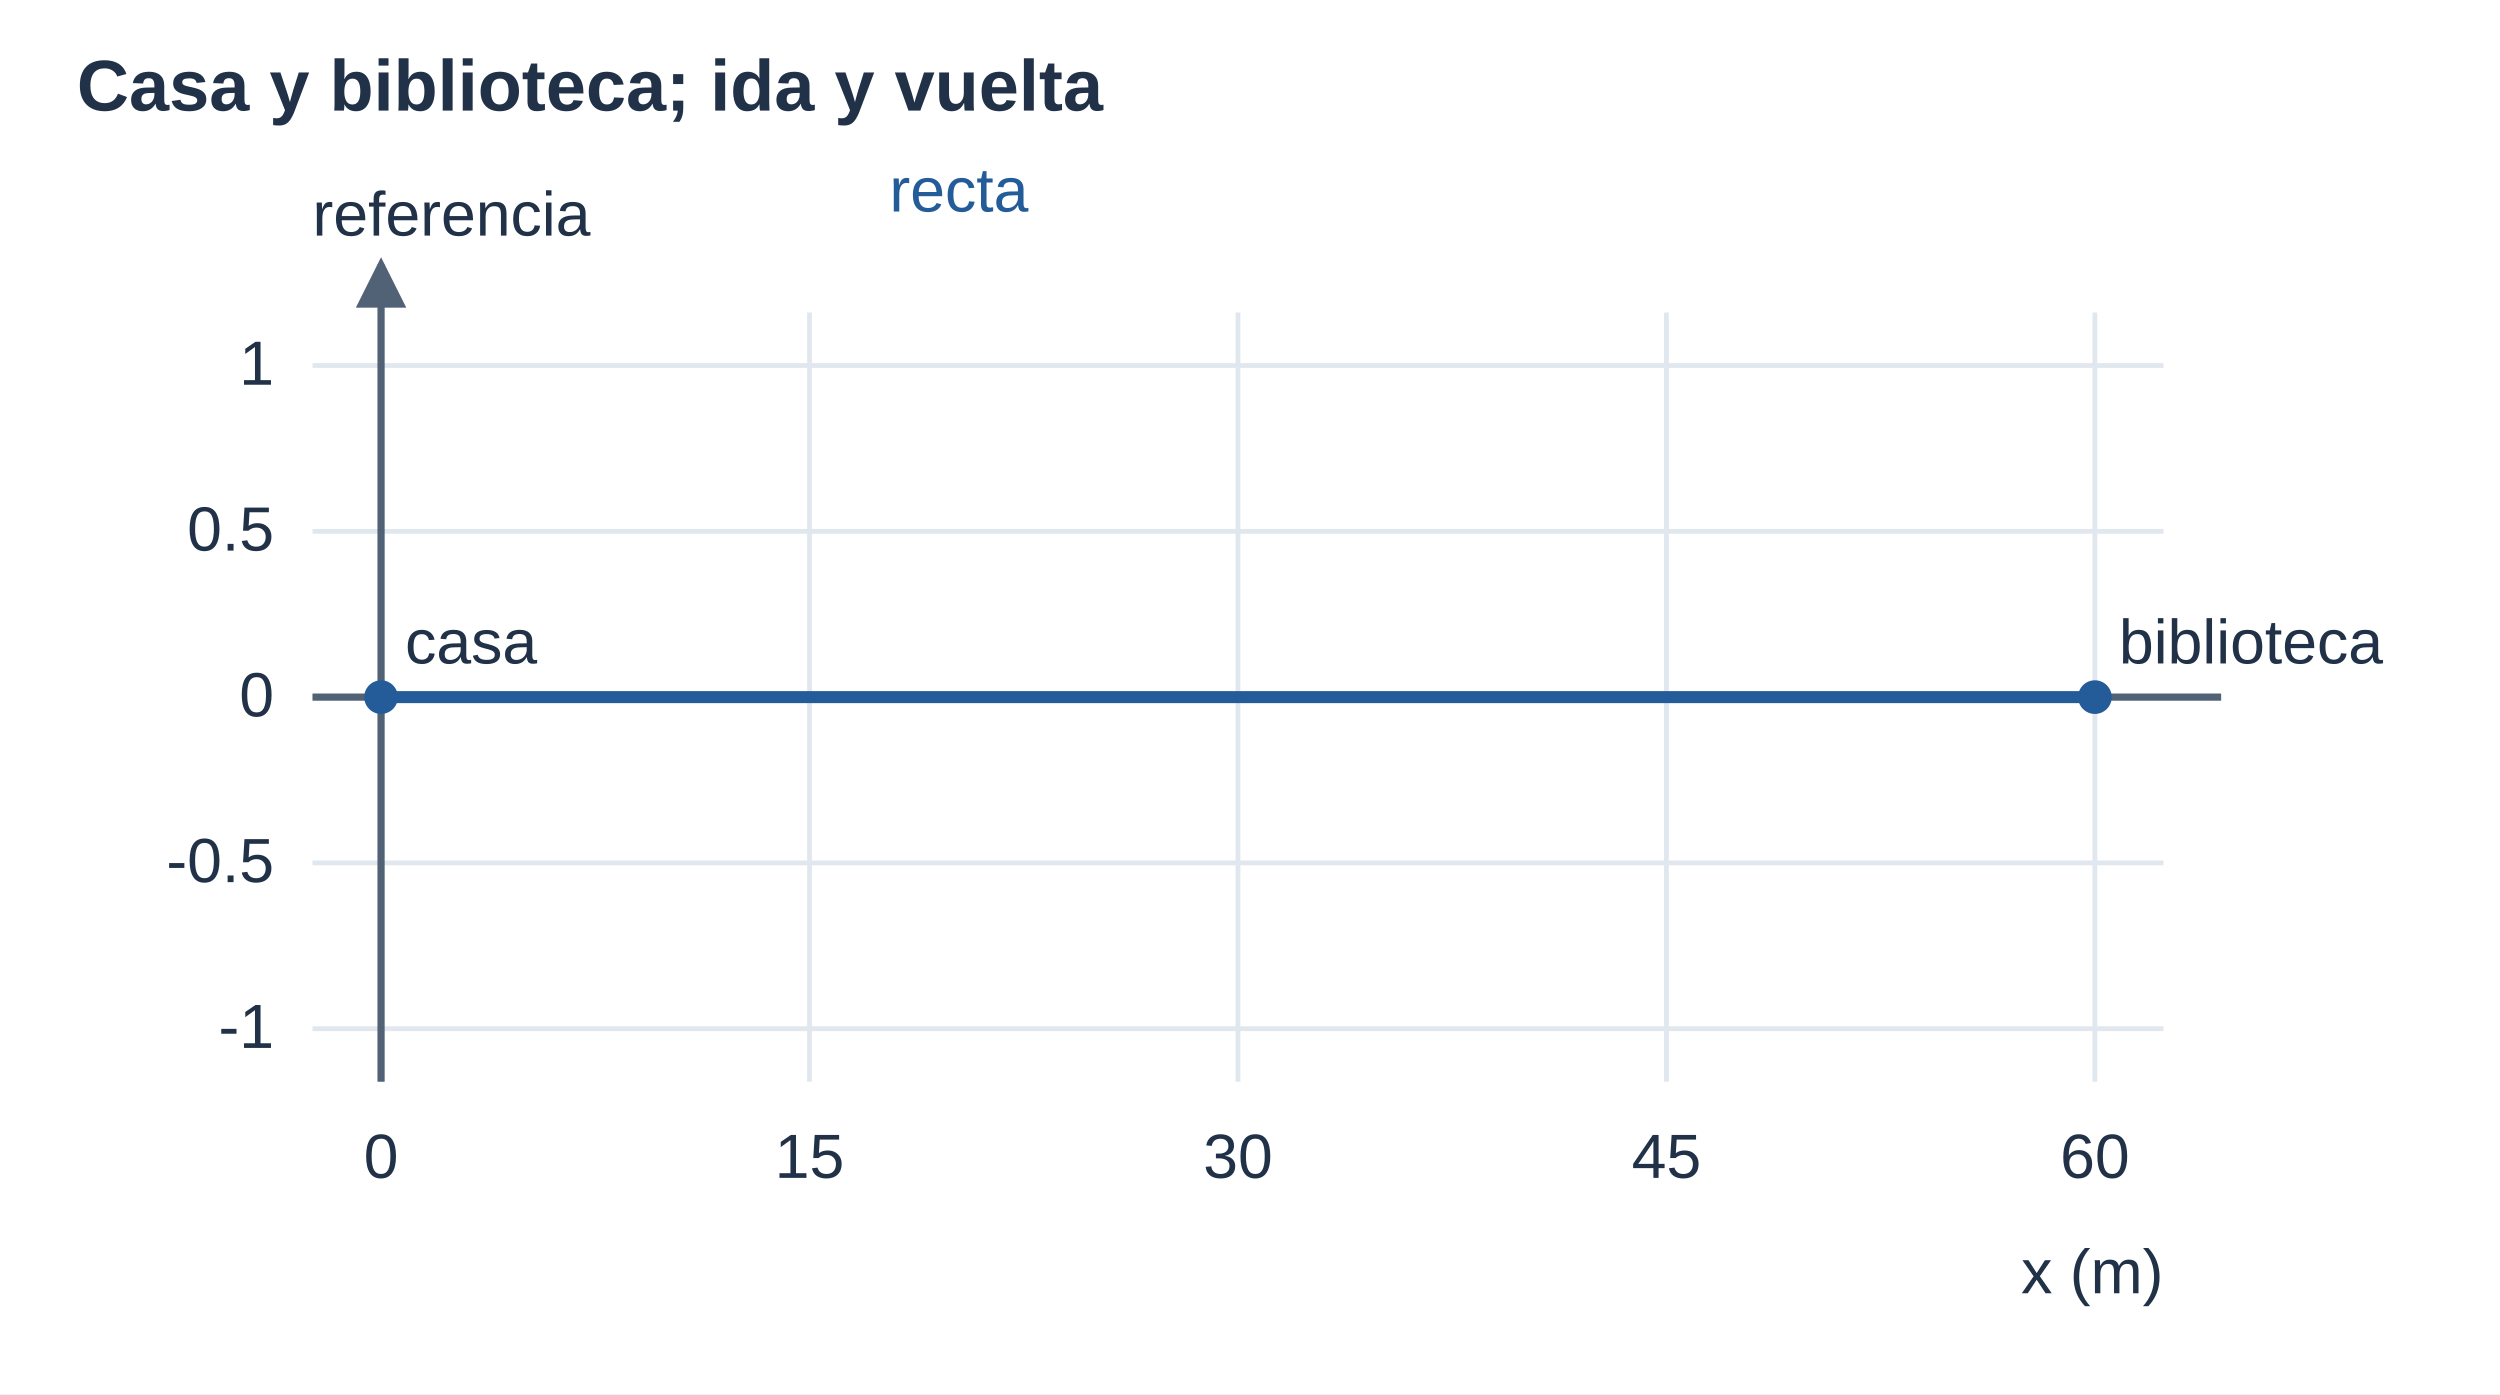
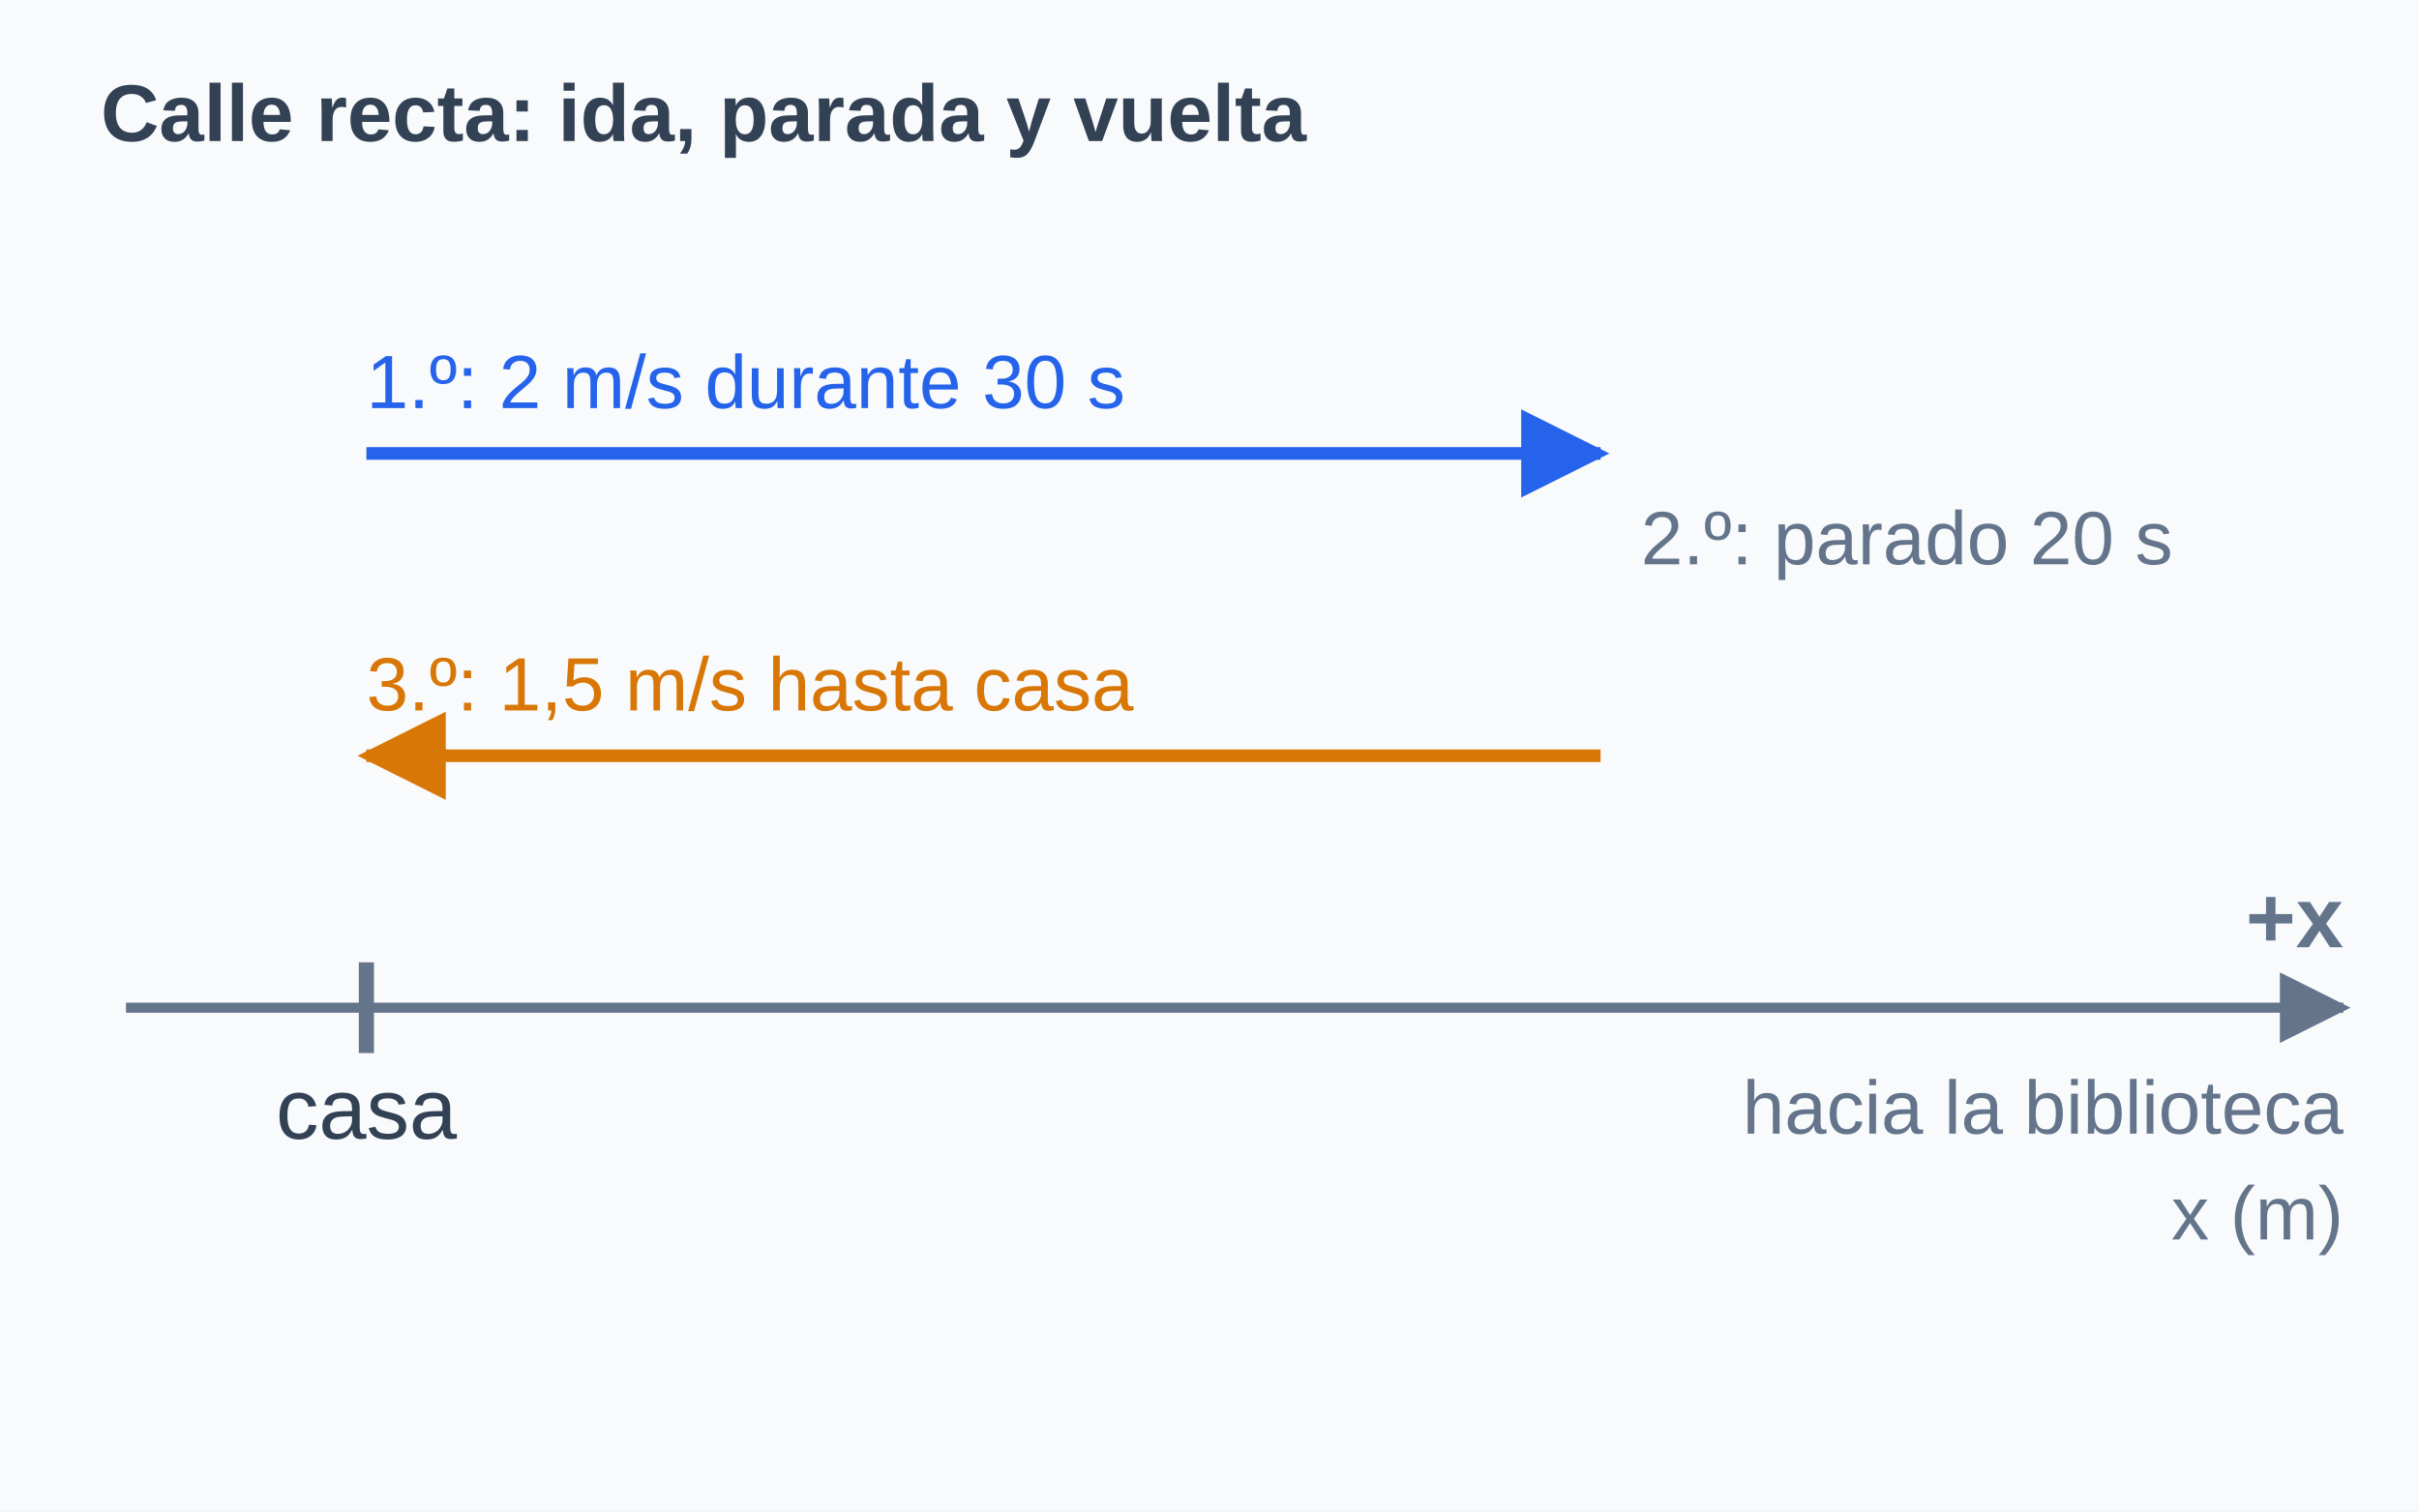
- <svg xmlns="http://www.w3.org/2000/svg" viewBox="0 0 520 290" role="img" aria-labelledby="title desc" style="max-width:100%;height:auto">
+ <svg xmlns="http://www.w3.org/2000/svg" viewBox="0 0 480 300" role="img" aria-labelledby="title desc">
  <defs>
-     <marker id="arrow" markerWidth="7" markerHeight="7" refX="6" refY="3.5" orient="auto-start-reverse">
-       <path d="M0 0 L7 3.5 L0 7Z" fill="context-stroke" />
+     <marker id="a-axis" viewBox="0 0 10 10" refX="9" refY="5" markerWidth="7" markerHeight="7" orient="auto-start-reverse">
+       <path d="M0 0 L10 5 L0 10 Z" fill="#64748b" />
+     </marker>
+     <marker id="a-blue" viewBox="0 0 10 10" refX="9" refY="5" markerWidth="7" markerHeight="7" orient="auto-start-reverse">
+       <path d="M0 0 L10 5 L0 10 Z" fill="#2563eb" />
+     </marker>
+     <marker id="a-amber" viewBox="0 0 10 10" refX="9" refY="5" markerWidth="7" markerHeight="7" orient="auto-start-reverse">
+       <path d="M0 0 L10 5 L0 10 Z" fill="#d97706" />
+     </marker>
+     <marker id="a-green" viewBox="0 0 10 10" refX="9" refY="5" markerWidth="7" markerHeight="7" orient="auto-start-reverse">
+       <path d="M0 0 L10 5 L0 10 Z" fill="#16a34a" />
+     </marker>
+     <marker id="a-red" viewBox="0 0 10 10" refX="9" refY="5" markerWidth="7" markerHeight="7" orient="auto-start-reverse">
+       <path d="M0 0 L10 5 L0 10 Z" fill="#dc2626" />
+     </marker>
+     <marker id="a-grey" viewBox="0 0 10 10" refX="9" refY="5" markerWidth="7" markerHeight="7" orient="auto-start-reverse">
+       <path d="M0 0 L10 5 L0 10 Z" fill="#94a3b8" />
    </marker>
  </defs>
-   <rect width="100%" height="100%" fill="white" />
-   <g font-family="Arial,sans-serif" font-size="13" fill="#203148">
-     <text x="16" y="23" font-size="15" font-weight="bold">Casa y biblioteca; ida y vuelta</text>
-     <path d="M79.26 65V225 M65 213.97H450" stroke="#e1e7ee" fill="none" />
-     <text x="79.26" y="245" text-anchor="middle">0</text>
-     <text x="57" y="217.97" text-anchor="end">-1</text>
-     <path d="M168.38 65V225 M65 179.48H450" stroke="#e1e7ee" fill="none" />
-     <text x="168.38" y="245" text-anchor="middle">15</text>
-     <text x="57" y="183.48" text-anchor="end">-0.5</text>
-     <path d="M257.50 65V225 M65 145.00H450" stroke="#e1e7ee" fill="none" />
-     <text x="257.50" y="245" text-anchor="middle">30</text>
-     <text x="57" y="149.00" text-anchor="end">0</text>
-     <path d="M346.62 65V225 M65 110.52H450" stroke="#e1e7ee" fill="none" />
-     <text x="346.62" y="245" text-anchor="middle">45</text>
-     <text x="57" y="114.52" text-anchor="end">0.5</text>
-     <path d="M435.74 65V225 M65 76.03H450" stroke="#e1e7ee" fill="none" />
-     <text x="435.74" y="245" text-anchor="middle">60</text>
-     <text x="57" y="80.03" text-anchor="end">1</text>
-     <path d="M65 145.00H462 M79.26 225V55" stroke="#516276" stroke-width="1.5" fill="none" marker-end="url(#arrow)" />
-     <text x="450" y="269" text-anchor="end">x (m)</text>
-     <text x="65" y="49">referencia</text>
-     <polyline points="79.26,145.00 435.74,145.00" fill="none" stroke="#245b99" stroke-width="2.5" />
-     <text x="185" y="44" fill="#245b99">recta</text>
-     <circle cx="79.26" cy="145.00" r="3.5" fill="#245b99" />
-     <text x="84.26" y="138.00">casa</text>
-     <circle cx="435.74" cy="145.00" r="3.5" fill="#245b99" />
-     <text x="440.74" y="138.00">biblioteca</text>
+   <rect width="480" height="300" fill="#f8fafc" />
+   <g font-family="Arial, sans-serif">
+     <path d="M25.0 200.0 L465.0 200.0" fill="none" stroke="#64748b" stroke-width="2" marker-end="url(#a-axis)" />
+     <text x="465.0" y="188.0" font-size="17" text-anchor="end" fill="#64748b" font-weight="bold">+x</text>
+     <path d="M72.7 194.0 L72.7 206.0" fill="none" stroke="#64748b" stroke-width="2" />
+     <text x="72.7" y="226.0" font-size="17" text-anchor="middle" fill="#334155">casa</text>
+     <path d="M72.7 191.0 L72.7 209.0" fill="none" stroke="#64748b" stroke-width="3" />
+     <text x="465.0" y="246.0" font-size="15" text-anchor="end" fill="#64748b">x (m)</text>
+     <text x="465.0" y="225.0" font-size="15" text-anchor="end" fill="#64748b">hacia la biblioteca</text>
+     <path d="M72.7 90.0 L317.6 90.0" fill="none" stroke="#2563eb" stroke-width="2.5" marker-end="url(#a-blue)" />
+     <text x="72.7" y="81.0" font-size="15" text-anchor="start" fill="#2563eb">1.º: 2 m/s durante 30 s</text>
+     <text x="325.6" y="112.0" font-size="15" text-anchor="start" fill="#64748b">2.º: parado 20 s</text>
+     <path d="M317.6 150.0 L72.7 150.0" fill="none" stroke="#d97706" stroke-width="2.5" marker-end="url(#a-amber)" />
+     <text x="72.7" y="141.0" font-size="15" text-anchor="start" fill="#d97706">3.º: 1,5 m/s hasta casa</text>
+     <text x="20.0" y="28.0" font-size="16" text-anchor="start" fill="#334155" font-weight="bold">Calle recta: ida, parada y vuelta</text>
  </g>
</svg>
